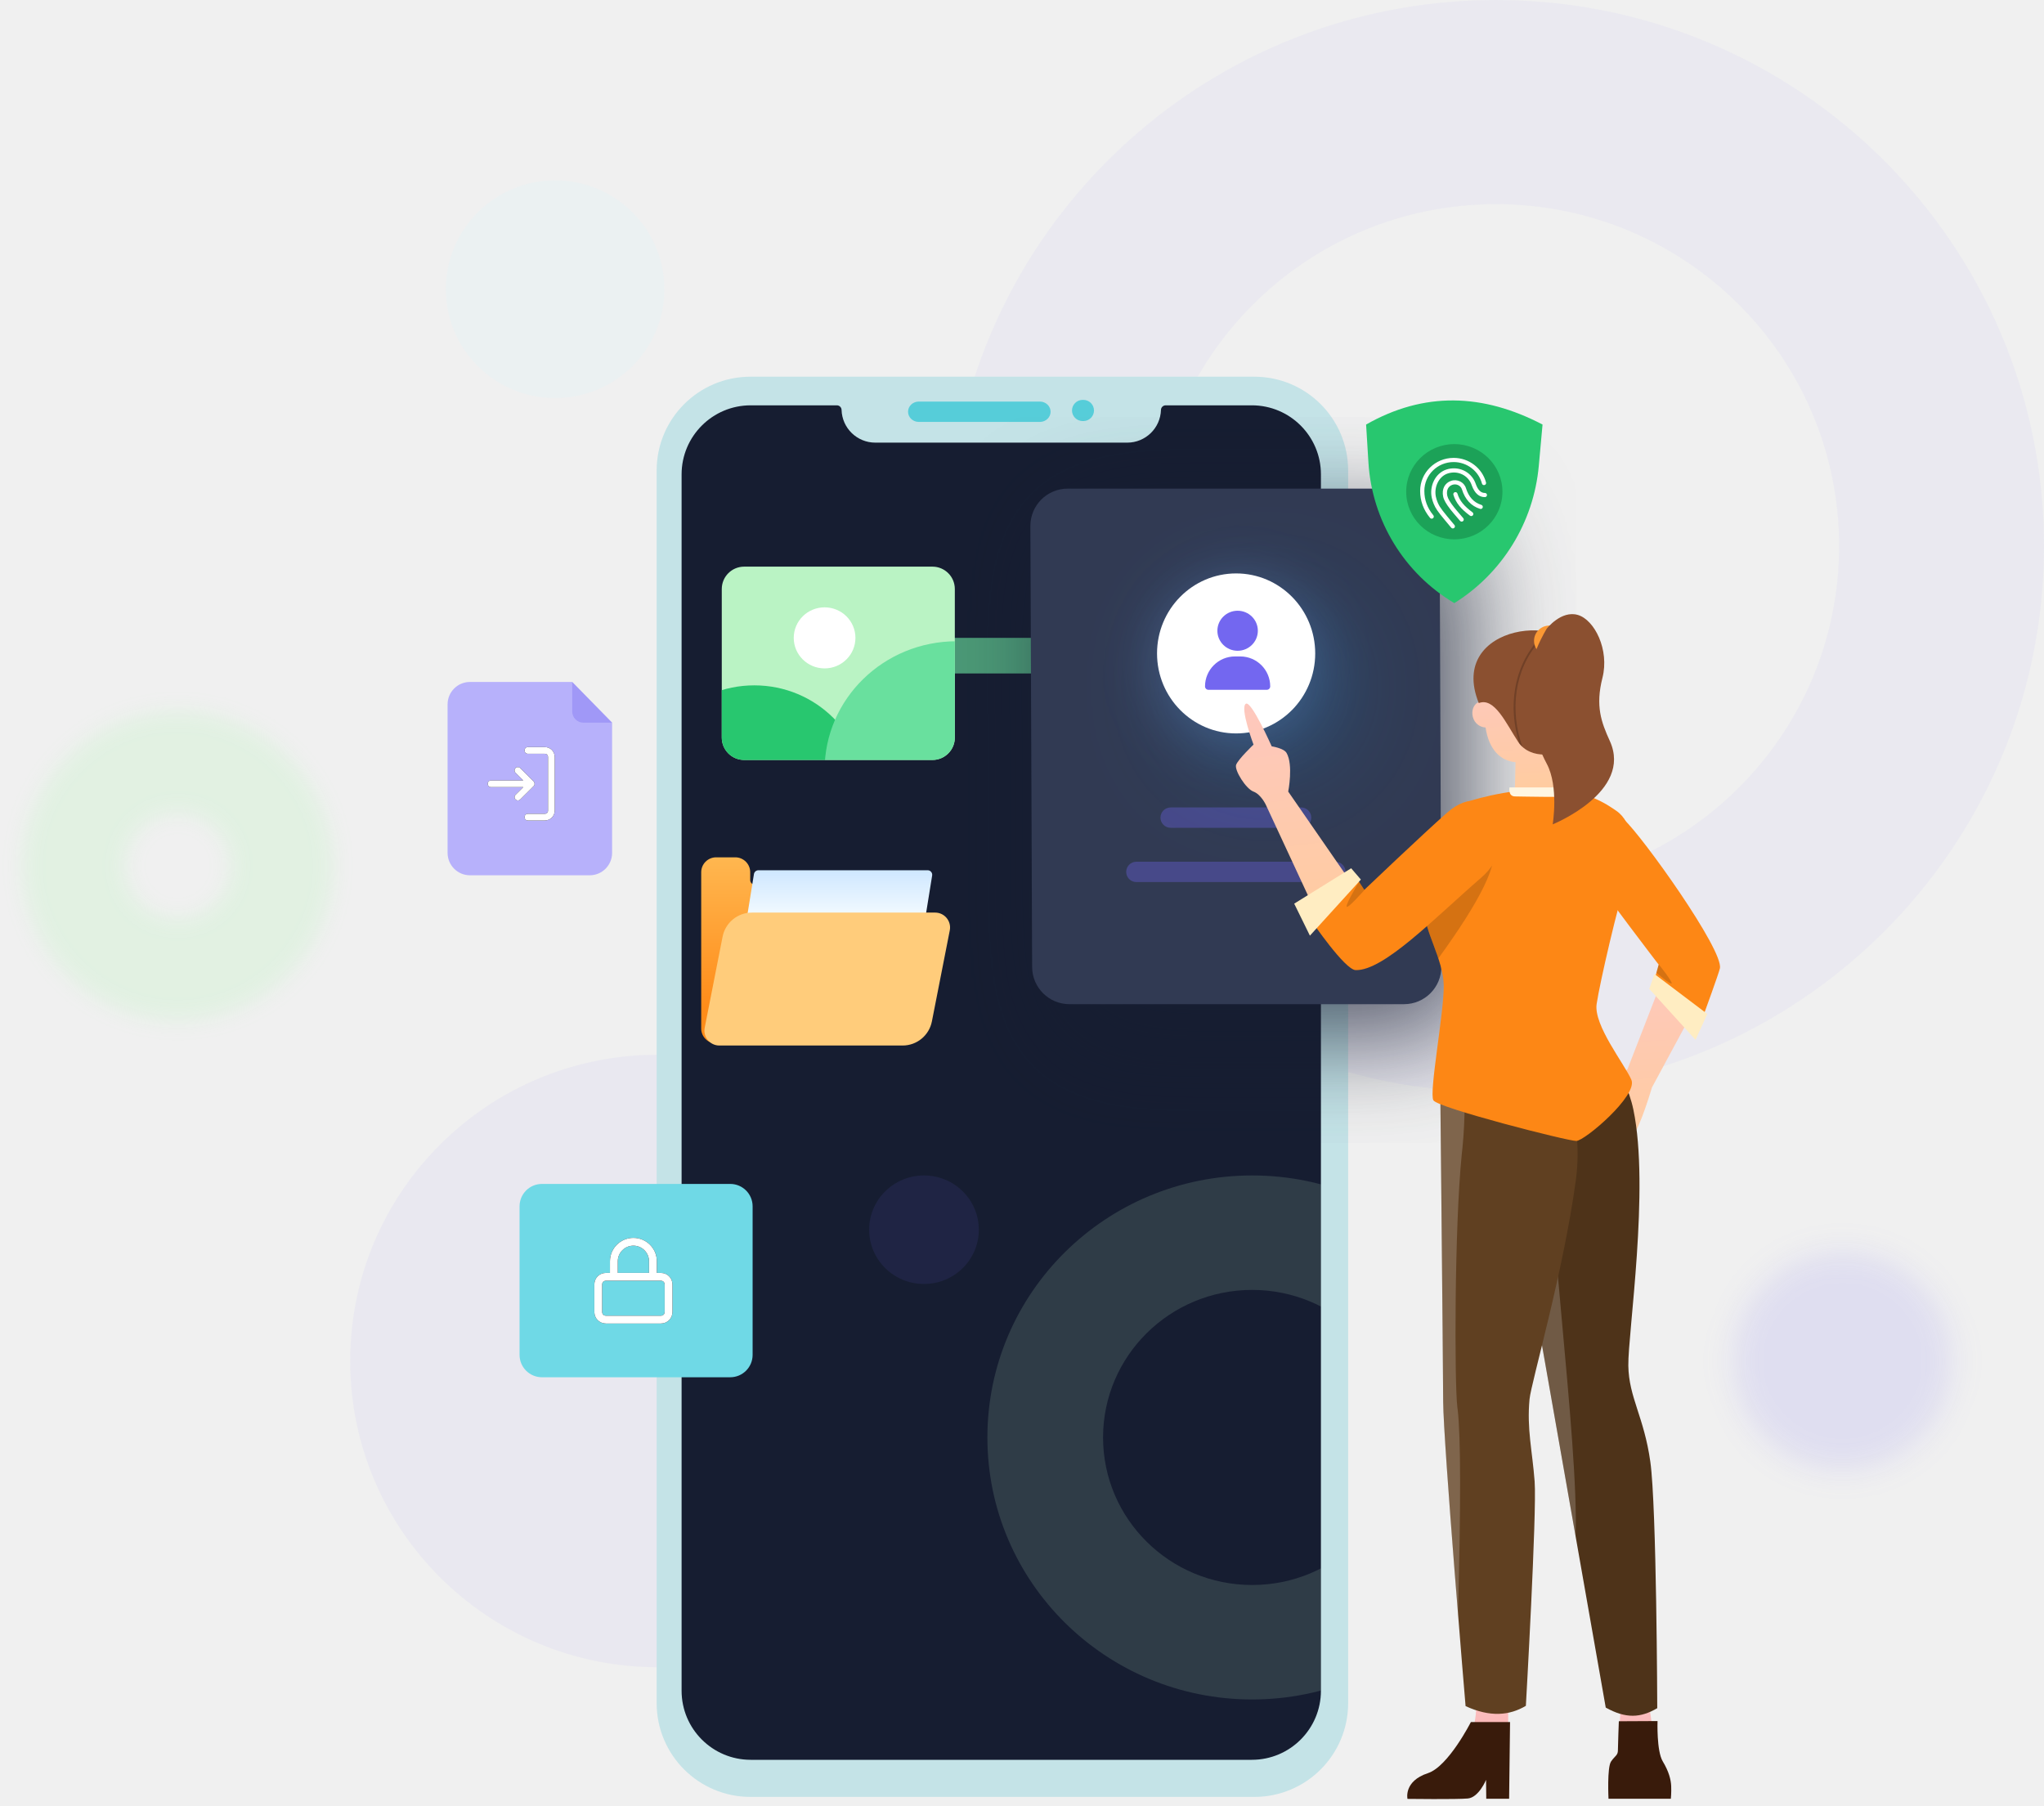
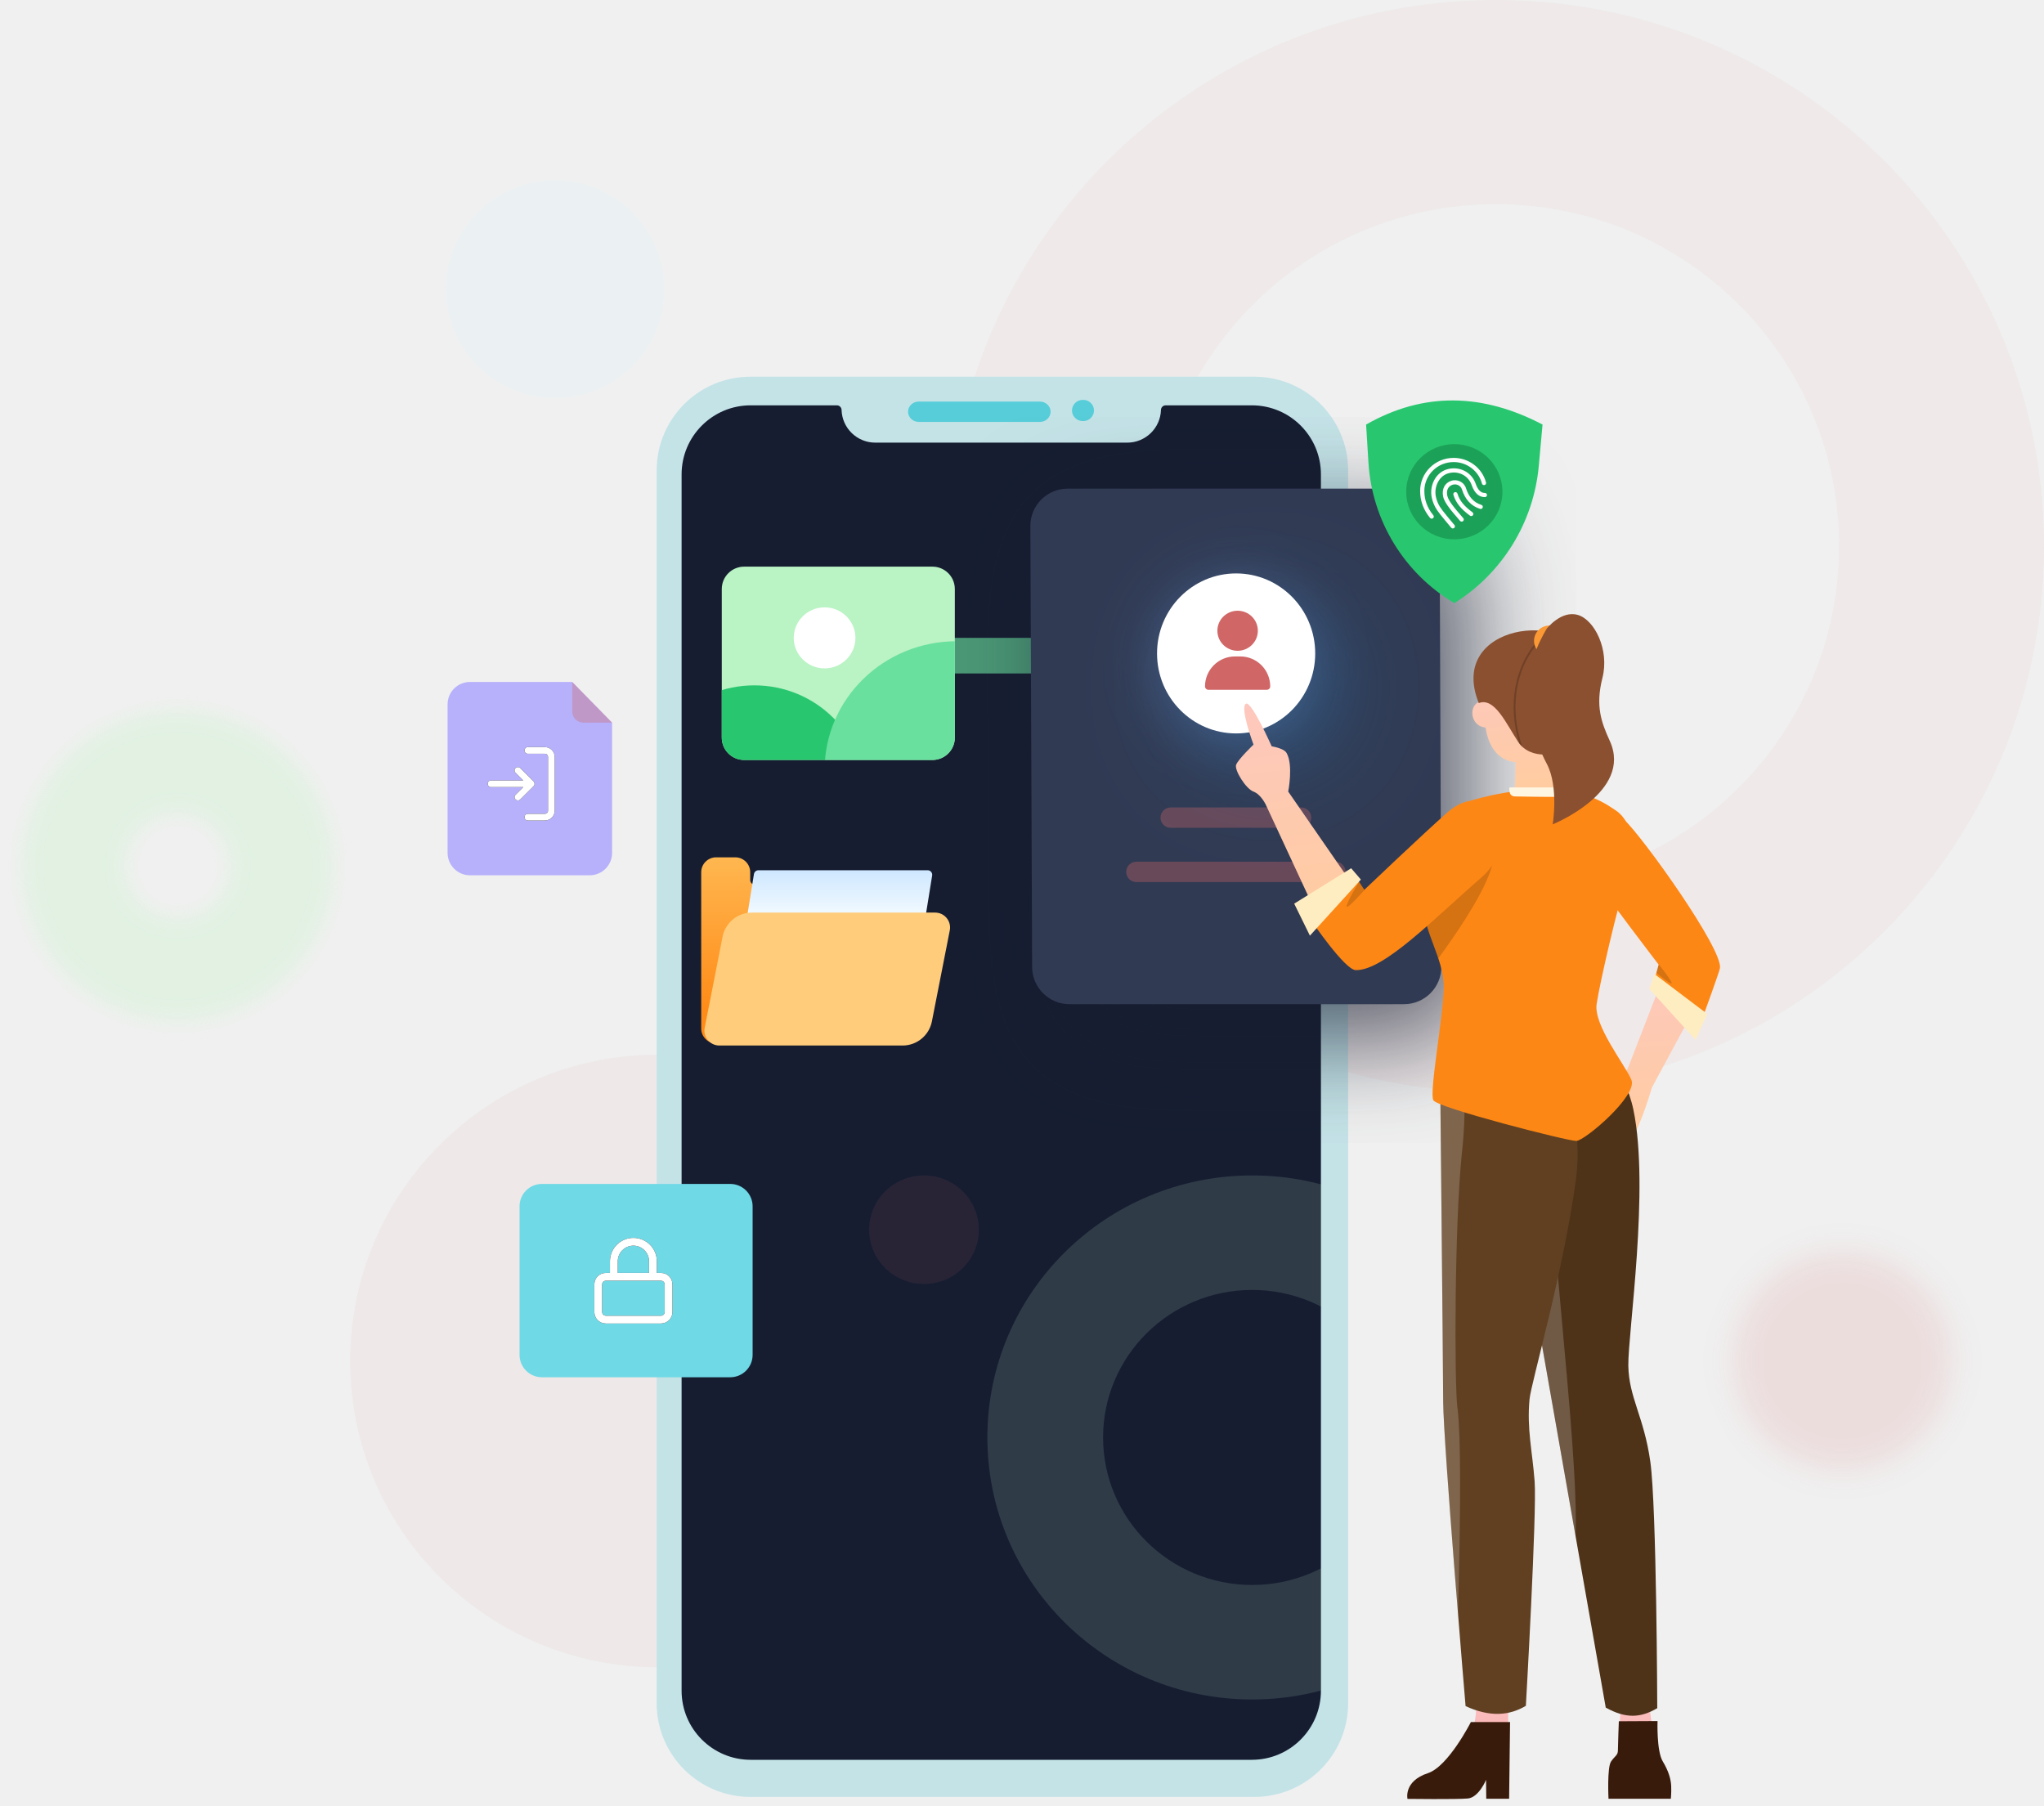
<svg xmlns="http://www.w3.org/2000/svg" width="548" height="484" viewBox="0 0 548 484" fill="none">
  <g id="Illustration">
    <g id="Shape">
-       <path id="Oval" opacity="0.053" fill-rule="evenodd" clip-rule="evenodd" d="M548 146.415C548 65.552 482.211 0 401.056 0C319.901 0 254.111 65.552 254.111 146.415C254.111 227.278 319.901 292.831 401.056 292.831C482.211 292.831 548 227.278 548 146.415ZM309.044 146.415C309.044 95.781 350.239 54.735 401.056 54.735C451.872 54.735 493.067 95.781 493.067 146.415C493.067 197.049 451.872 238.096 401.056 238.096C350.239 238.096 309.044 197.049 309.044 146.415Z" fill="#7367F0" />
+       <path id="Oval" opacity="0.053" fill-rule="evenodd" clip-rule="evenodd" d="M548 146.415C548 65.552 482.211 0 401.056 0C319.901 0 254.111 65.552 254.111 146.415C254.111 227.278 319.901 292.831 401.056 292.831C482.211 292.831 548 227.278 548 146.415ZM309.044 146.415C309.044 95.781 350.239 54.735 401.056 54.735C451.872 54.735 493.067 95.781 493.067 146.415C493.067 197.049 451.872 238.096 401.056 238.096C350.239 238.096 309.044 197.049 309.044 146.415Z" fill="#D06666" />
      <g id="Oval_2" opacity="0.141" filter="url(#filter0_f)">
        <path fill-rule="evenodd" clip-rule="evenodd" d="M89.314 232.166C89.314 209.243 70.664 190.659 47.657 190.659C24.651 190.659 6 209.243 6 232.166C6 255.09 24.651 273.673 47.657 273.673C70.664 273.673 89.314 255.09 89.314 232.166ZM33.466 232.166C33.466 224.357 39.82 218.027 47.657 218.027C55.495 218.027 61.848 224.357 61.848 232.166C61.848 239.976 55.495 246.306 47.657 246.306C39.82 246.306 33.466 239.976 33.466 232.166Z" fill="#8BF78F" />
      </g>
-       <ellipse id="Oval_3" cx="176.29" cy="364.898" rx="82.399" ry="82.102" fill="#7367F0" fill-opacity="0.061" />
+       <ellipse id="Oval_3" cx="176.29" cy="364.898" rx="82.399" ry="82.102" fill="#D06666" fill-opacity="0.061" />
      <ellipse id="Oval_4" opacity="0.141" cx="148.825" cy="77.541" rx="29.297" ry="29.192" fill="#CEF5FF" />
      <g id="Oval_5" filter="url(#filter1_f)">
-         <ellipse cx="493.983" cy="364.898" rx="29.297" ry="29.192" fill="#7367F0" fill-opacity="0.136" />
+         <ellipse cx="493.983" cy="364.898" rx="29.297" ry="29.192" fill="#D06666" fill-opacity="0.136" />
      </g>
    </g>
    <g id="File Organizer">
      <g id="Phone3">
        <path id="Rectangle" fill-rule="evenodd" clip-rule="evenodd" d="M176.051 126.137C176.051 112.254 187.305 101 201.188 101H336.301C350.184 101 361.438 112.254 361.438 126.137V456.637C361.438 470.52 350.184 481.774 336.301 481.774H201.188C187.305 481.774 176.051 470.52 176.051 456.637V126.137Z" fill="#C4E3E7" />
        <g id="Group 48">
          <path id="Rectangle_2" fill-rule="evenodd" clip-rule="evenodd" d="M182.737 127.195C182.737 116.966 191.03 108.673 201.259 108.673H224.364C225.046 108.673 225.605 109.216 225.625 109.898V109.898C225.768 114.787 229.772 118.676 234.663 118.676H302.219C307.11 118.676 311.114 114.787 311.257 109.898V109.898C311.277 109.216 311.835 108.673 312.518 108.673H335.622C345.852 108.673 354.144 116.966 354.144 127.195V453.306C354.144 463.535 345.852 471.828 335.622 471.828H201.259C191.03 471.828 182.737 463.535 182.737 453.306V127.195Z" fill="#161D31" />
          <mask id="mask0" mask-type="alpha" maskUnits="userSpaceOnUse" x="182" y="108" width="173" height="364">
            <path id="Rectangle_3" fill-rule="evenodd" clip-rule="evenodd" d="M182.737 127.195C182.737 116.966 191.03 108.673 201.259 108.673H224.364C225.046 108.673 225.605 109.216 225.625 109.898V109.898C225.768 114.787 229.772 118.676 234.663 118.676H302.219C307.11 118.676 311.114 114.787 311.257 109.898V109.898C311.277 109.216 311.835 108.673 312.518 108.673H335.622C345.852 108.673 354.144 116.966 354.144 127.195V453.306C354.144 463.535 345.852 471.828 335.622 471.828H201.259C191.03 471.828 182.737 463.535 182.737 453.306V127.195Z" fill="white" />
          </mask>
          <g mask="url(#mask0)">
-             <ellipse id="Oval_6" opacity="0.099" cx="247.722" cy="329.703" rx="14.702" ry="14.55" fill="#7367F0" />
+             <ellipse id="Oval_6" opacity="0.099" cx="247.722" cy="329.703" rx="14.702" ry="14.55" fill="#D06666" />
            <path id="Oval_7" opacity="0.141" fill-rule="evenodd" clip-rule="evenodd" d="M335.704 315.153C374.906 315.153 406.686 346.604 406.686 385.401C406.686 424.198 374.906 455.649 335.704 455.649C296.501 455.649 264.722 424.198 264.722 385.401C264.722 346.604 296.501 315.153 335.704 315.153ZM335.704 345.844C313.629 345.844 295.733 363.555 295.733 385.401C295.733 407.248 313.629 424.958 335.704 424.958C357.779 424.958 375.674 407.248 375.674 385.401C375.674 363.555 357.779 345.844 335.704 345.844Z" fill="#C8F5D0" />
            <path id="Rectangle_4" fill-rule="evenodd" clip-rule="evenodd" d="M203.617 175.795C203.617 173.158 205.755 171.021 208.391 171.021H329.781C332.417 171.021 334.555 173.158 334.555 175.795V175.795C334.555 178.431 332.417 180.569 329.781 180.569H208.391C205.755 180.569 203.617 178.431 203.617 175.795V175.795Z" fill="#68DE9E" fill-opacity="0.642" />
          </g>
        </g>
        <path id="Path" d="M278.793 107.666C280.378 107.666 281.664 108.888 281.664 110.394C281.664 111.868 280.435 113.068 278.898 113.121L278.793 113.122H246.324C244.738 113.122 243.452 111.901 243.452 110.394C243.452 108.921 244.681 107.721 246.218 107.668L246.324 107.666H278.793Z" fill="#56CDD9" />
        <path id="Path_2" d="M290.429 107.211C292.015 107.211 293.301 108.484 293.301 110.053C293.301 111.588 292.072 112.838 290.535 112.893L290.429 112.895H290.279C288.693 112.895 287.407 111.623 287.407 110.053C287.407 108.519 288.636 107.268 290.173 107.213L290.279 107.211H290.429Z" fill="#56CDD9" />
      </g>
      <g id="Icon54">
        <g id="Group 37">
          <path id="Rectangle_5" fill-rule="evenodd" clip-rule="evenodd" d="M187.996 233.861C187.996 231.652 189.787 229.861 191.996 229.861L197.132 229.861C199.341 229.861 201.132 231.652 201.132 233.861V235.965C201.132 236.638 201.678 237.184 202.351 237.184H243.654C245.864 237.184 247.654 238.975 247.654 241.184V275.755C247.654 277.964 245.864 279.755 243.654 279.755H191.996C189.787 279.755 187.996 277.964 187.996 275.755V233.861Z" fill="url(#paint0_linear)" />
          <path id="Rectangle_6" fill-rule="evenodd" clip-rule="evenodd" d="M202.134 234.351C202.23 233.76 202.74 233.326 203.338 233.326H248.707C249.458 233.326 250.031 233.998 249.911 234.739L243.1 276.997C243.005 277.588 242.495 278.022 241.897 278.022H196.527C195.776 278.022 195.204 277.35 195.323 276.609L202.134 234.351Z" fill="url(#paint1_linear)" />
          <path id="Rectangle_7" fill-rule="evenodd" clip-rule="evenodd" d="M250.713 244.677C253.232 244.677 255.124 246.976 254.638 249.448L249.842 273.86C249.105 277.612 245.816 280.318 241.992 280.318H192.858C190.34 280.318 188.448 278.018 188.933 275.547L193.73 251.135C194.467 247.383 197.756 244.677 201.579 244.677L250.713 244.677Z" fill="#FFCC7B" />
        </g>
      </g>
      <g id="Group 28">
        <path id="Rectangle_8" fill-rule="evenodd" clip-rule="evenodd" d="M120 188.842C120 185.528 122.686 182.842 126 182.842H153.414L164.105 193.754V228.675C164.105 231.989 161.419 234.675 158.105 234.675H126C122.686 234.675 120 231.989 120 228.675V188.842Z" fill="#B7B1FB" />
        <g id="Icon">
          <path id="Mask" fill-rule="evenodd" clip-rule="evenodd" d="M146.031 219.984C147.557 219.984 148.724 218.821 148.724 217.3V202.986C148.724 201.465 147.557 200.302 146.031 200.302H141.543C141.005 200.302 140.646 200.66 140.646 201.197C140.646 201.734 141.005 202.092 141.543 202.092H146.031C146.57 202.092 146.929 202.45 146.929 202.986V217.3C146.929 217.837 146.57 218.195 146.031 218.195H141.543C141.005 218.195 140.646 218.553 140.646 219.089C140.646 219.626 141.005 219.984 141.543 219.984H146.031ZM143.249 209.785C143.338 210.054 143.338 210.322 143.249 210.501C143.249 210.591 143.159 210.68 143.069 210.77L139.479 214.348C139.299 214.527 139.03 214.616 138.85 214.616C138.671 214.616 138.401 214.527 138.222 214.348C137.863 213.99 137.863 213.453 138.222 213.096L140.286 211.038H131.669C131.131 211.038 130.771 210.68 130.771 210.143C130.771 209.607 131.131 209.249 131.669 209.249H140.286L138.222 207.191C137.863 206.833 137.863 206.296 138.222 205.939C138.581 205.581 139.12 205.581 139.479 205.939L143.069 209.517C143.114 209.562 143.136 209.607 143.159 209.651C143.181 209.696 143.204 209.741 143.249 209.785Z" fill="black" />
          <mask id="mask1" mask-type="alpha" maskUnits="userSpaceOnUse" x="130" y="200" width="19" height="20">
            <path id="Mask_2" fill-rule="evenodd" clip-rule="evenodd" d="M146.031 219.984C147.557 219.984 148.724 218.821 148.724 217.3V202.986C148.724 201.465 147.557 200.302 146.031 200.302H141.543C141.005 200.302 140.646 200.66 140.646 201.197C140.646 201.734 141.005 202.092 141.543 202.092H146.031C146.57 202.092 146.929 202.45 146.929 202.986V217.3C146.929 217.837 146.57 218.195 146.031 218.195H141.543C141.005 218.195 140.646 218.553 140.646 219.089C140.646 219.626 141.005 219.984 141.543 219.984H146.031ZM143.249 209.785C143.338 210.054 143.338 210.322 143.249 210.501C143.249 210.591 143.159 210.68 143.069 210.77L139.479 214.348C139.299 214.527 139.03 214.616 138.85 214.616C138.671 214.616 138.401 214.527 138.222 214.348C137.863 213.99 137.863 213.453 138.222 213.096L140.286 211.038H131.669C131.131 211.038 130.771 210.68 130.771 210.143C130.771 209.607 131.131 209.249 131.669 209.249H140.286L138.222 207.191C137.863 206.833 137.863 206.296 138.222 205.939C138.581 205.581 139.12 205.581 139.479 205.939L143.069 209.517C143.114 209.562 143.136 209.607 143.159 209.651C143.181 209.696 143.204 209.741 143.249 209.785Z" fill="white" />
          </mask>
          <g mask="url(#mask1)">
            <g id="Icon Color">
              <rect id="ð¨ Icon Color" x="128.977" y="199.408" width="21.543" height="21.471" fill="white" />
            </g>
          </g>
        </g>
-         <path id="Path_3" opacity="0.34" d="M164.106 193.754H156.414C154.757 193.754 153.414 192.411 153.414 190.754V182.842L164.106 193.754Z" fill="#7367F0" />
+         <path id="Path_3" opacity="0.34" d="M164.106 193.754H156.414C154.757 193.754 153.414 192.411 153.414 190.754V182.842L164.106 193.754Z" fill="#D06666" />
      </g>
      <g id="Group">
        <path id="Rectangle_9" fill-rule="evenodd" clip-rule="evenodd" d="M139.296 323.427C139.296 320.113 141.982 317.427 145.296 317.427H195.778C199.092 317.427 201.778 320.113 201.778 323.427V363.26C201.778 366.574 199.092 369.26 195.778 369.26H145.296C141.982 369.26 139.296 366.574 139.296 363.26V323.427Z" fill="#6FD9E6" />
        <g id="Icon_2">
          <path id="Mask_3" fill-rule="evenodd" clip-rule="evenodd" d="M177.147 341.283H176.1V338.152C176.1 334.708 173.272 331.89 169.816 331.89C166.36 331.89 163.533 334.708 163.533 338.152V341.283H162.485C160.705 341.283 159.344 342.64 159.344 344.415V351.721C159.344 353.495 160.705 354.852 162.485 354.852H177.147C178.927 354.852 180.289 353.495 180.289 351.721V344.415C180.289 342.64 178.927 341.283 177.147 341.283ZM165.627 338.152C165.627 335.856 167.512 333.977 169.816 333.977C172.12 333.977 174.005 335.856 174.005 338.152V341.283H165.627V338.152ZM177.147 352.764C177.775 352.764 178.194 352.347 178.194 351.721V344.415C178.194 343.788 177.775 343.371 177.147 343.371H162.485C161.857 343.371 161.438 343.788 161.438 344.415V351.721C161.438 352.347 161.857 352.764 162.485 352.764H177.147Z" fill="black" />
          <mask id="mask2" mask-type="alpha" maskUnits="userSpaceOnUse" x="159" y="331" width="22" height="24">
            <path id="Mask_4" fill-rule="evenodd" clip-rule="evenodd" d="M177.147 341.283H176.1V338.152C176.1 334.708 173.272 331.89 169.816 331.89C166.36 331.89 163.533 334.708 163.533 338.152V341.283H162.485C160.705 341.283 159.344 342.64 159.344 344.415V351.721C159.344 353.495 160.705 354.852 162.485 354.852H177.147C178.927 354.852 180.289 353.495 180.289 351.721V344.415C180.289 342.64 178.927 341.283 177.147 341.283ZM165.627 338.152C165.627 335.856 167.512 333.977 169.816 333.977C172.12 333.977 174.005 335.856 174.005 338.152V341.283H165.627V338.152ZM177.147 352.764C177.775 352.764 178.194 352.347 178.194 351.721V344.415C178.194 343.788 177.775 343.371 177.147 343.371H162.485C161.857 343.371 161.438 343.788 161.438 344.415V351.721C161.438 352.347 161.857 352.764 162.485 352.764H177.147Z" fill="white" />
          </mask>
          <g mask="url(#mask2)">
            <g id="Icon Color_2">
              <rect id="ð¨ Icon Color_2" x="157.249" y="330.846" width="25.134" height="25.049" fill="white" />
            </g>
          </g>
        </g>
      </g>
      <g id="Group 34">
        <path id="Rectangle_10" d="M193.509 157.924C193.509 154.61 196.195 151.924 199.509 151.924H249.991C253.305 151.924 255.991 154.61 255.991 157.924V197.757C255.991 201.071 253.305 203.757 249.991 203.757H199.509C196.195 203.757 193.509 201.071 193.509 197.757V157.924Z" fill="#BAF3C4" />
        <mask id="mask3" mask-type="alpha" maskUnits="userSpaceOnUse" x="193" y="151" width="63" height="53">
          <path id="Rectangle_11" d="M193.509 157.924C193.509 154.61 196.195 151.924 199.509 151.924H249.991C253.305 151.924 255.991 154.61 255.991 157.924V197.757C255.991 201.071 253.305 203.757 249.991 203.757H199.509C196.195 203.757 193.509 201.071 193.509 197.757V157.924Z" fill="white" />
        </mask>
        <g mask="url(#mask3)">
          <ellipse id="Oval_8" cx="221.074" cy="171.021" rx="8.27" ry="8.184" fill="white" />
          <ellipse id="Oval_9" cx="202.238" cy="213.306" rx="29.863" ry="29.554" fill="#28C76F" />
          <ellipse id="Oval_10" cx="256.45" cy="206.485" rx="35.376" ry="34.556" fill="#69E09E" />
        </g>
      </g>
      <g id="Group 23">
        <g id="Rectangle_12" filter="url(#filter2_d)">
          <path fill-rule="evenodd" clip-rule="evenodd" d="M276.246 141.049C276.224 135.51 280.708 131.009 286.246 131.009L375.958 131.009C381.465 131.009 385.936 135.462 385.958 140.969L386.429 259.191C386.451 264.729 381.968 269.231 376.429 269.231H286.718C281.21 269.231 276.74 264.778 276.718 259.271L276.246 141.049Z" fill="#313A53" />
        </g>
-         <path id="Rectangle_13" opacity="0.34" d="M311.123 219.216C311.123 217.71 312.344 216.488 313.851 216.488H348.825C350.332 216.488 351.553 217.71 351.553 219.216V219.216C351.553 220.723 350.332 221.944 348.825 221.944H313.851C312.344 221.944 311.123 220.723 311.123 219.216V219.216Z" fill="#7367F0" />
-         <path id="Rectangle_14" opacity="0.34" d="M301.935 233.766C301.935 232.259 303.156 231.038 304.663 231.038H358.014C359.52 231.038 360.742 232.259 360.742 233.766V233.766C360.742 235.273 359.52 236.494 358.014 236.494H304.663C303.156 236.494 301.935 235.273 301.935 233.766V233.766Z" fill="#7367F0" />
+         <path id="Rectangle_13" opacity="0.34" d="M311.123 219.216C311.123 217.71 312.344 216.488 313.851 216.488H348.825C350.332 216.488 351.553 217.71 351.553 219.216V219.216C351.553 220.723 350.332 221.944 348.825 221.944H313.851C312.344 221.944 311.123 220.723 311.123 219.216V219.216Z" fill="#D06666" />
+         <path id="Rectangle_14" opacity="0.34" d="M301.935 233.766C301.935 232.259 303.156 231.038 304.663 231.038H358.014C359.52 231.038 360.742 232.259 360.742 233.766V233.766C360.742 235.273 359.52 236.494 358.014 236.494H304.663C303.156 236.494 301.935 235.273 301.935 233.766V233.766Z" fill="#D06666" />
        <g id="Icon8">
          <g id="Oval_11" filter="url(#filter3_dd)">
            <ellipse cx="331.407" cy="175.192" rx="21.203" ry="21.45" fill="white" />
          </g>
          <g id="Group 70">
-             <path id="Combined Shape" fill-rule="evenodd" clip-rule="evenodd" d="M331.807 174.481C334.802 174.481 337.231 172.078 337.231 169.113C337.231 166.149 334.802 163.746 331.807 163.746C328.811 163.746 326.383 166.149 326.383 169.113C326.383 172.078 328.811 174.481 331.807 174.481ZM331.097 176.001C326.663 176.001 323.068 179.595 323.068 184.029C323.068 184.536 323.479 184.947 323.986 184.947H339.628C340.134 184.947 340.545 184.536 340.545 184.029C340.545 179.595 336.951 176.001 332.517 176.001H331.097Z" fill="#7367F0" />
+             <path id="Combined Shape" fill-rule="evenodd" clip-rule="evenodd" d="M331.807 174.481C334.802 174.481 337.231 172.078 337.231 169.113C337.231 166.149 334.802 163.746 331.807 163.746C328.811 163.746 326.383 166.149 326.383 169.113C326.383 172.078 328.811 174.481 331.807 174.481ZM331.097 176.001C326.663 176.001 323.068 179.595 323.068 184.029C323.068 184.536 323.479 184.947 323.986 184.947H339.628C340.134 184.947 340.545 184.536 340.545 184.029C340.545 179.595 336.951 176.001 332.517 176.001H331.097Z" fill="#D06666" />
          </g>
        </g>
      </g>
      <g id="Wom3.5">
        <g id="RArm">
          <path id="Path_4" fill-rule="evenodd" clip-rule="evenodd" d="M436.346 286.631C436.346 286.631 426.071 296.69 426.701 297.674C427.331 298.664 432.509 296.363 432.509 296.363C432.509 296.363 426.049 306.93 427.378 307.742C428.707 308.554 435.504 306.91 437.588 304.732C439.672 302.554 442.889 291.562 442.889 291.562L458.517 262.597L447.183 258.715L436.346 286.631Z" fill="url(#paint2_linear)" />
          <path id="Path_5" fill-rule="evenodd" clip-rule="evenodd" d="M425.853 233.087C430.168 239.723 444.693 258.633 444.693 258.633L443.635 262.406L456.984 271.463C456.984 271.463 460.776 261.095 461.105 259.636C462.19 254.825 440.26 224.12 435.35 219.683C427.618 212.697 419.258 222.947 425.853 233.087Z" fill="#FD8715" />
          <path id="Path_6" fill-rule="evenodd" clip-rule="evenodd" d="M448.166 263.653C448.415 263.173 444.716 258.565 444.716 258.565L444.089 260.806C444.089 260.806 447.917 264.134 448.166 263.653Z" fill="black" fill-opacity="0.16" />
          <path id="Path 70" fill-rule="evenodd" clip-rule="evenodd" d="M443.552 261.14L457.734 271.858L454.574 278.79L442.174 265.14L443.552 261.14Z" fill="#FFEDC2" />
        </g>
        <g id="RLeg">
          <path id="Path_7" fill-rule="evenodd" clip-rule="evenodd" d="M434.6 456.208L433.812 469.49L443.91 469.75L442.012 456.208H434.6Z" fill="url(#paint3_linear)" />
          <path id="Path_8" fill-rule="evenodd" clip-rule="evenodd" d="M444.389 461.44C444.389 461.44 444.105 469.439 445.779 472.232C447.463 475.024 447.974 477.189 448.048 478.859C448.128 480.65 447.957 482.272 447.957 482.272H431.244C431.244 482.272 430.826 473.856 431.933 472.269C433.039 470.683 433.766 470.655 433.766 469.253C433.774 467.851 434.014 461.493 434.014 461.493L444.389 461.44Z" fill="#391B0B" />
          <path id="Path_9" fill-rule="evenodd" clip-rule="evenodd" d="M399.024 278.88L425.219 276.062L425.604 276.416C427.471 278.176 435.584 286.352 437.916 297.527C442.317 318.624 436.426 357.589 436.557 366.134C436.681 374.678 440.761 379.833 442.456 391.914C444.152 403.995 444.312 457.987 444.312 457.987C439.817 460.623 435.861 460.812 430.502 457.828L399.024 278.88Z" fill="#4E3319" />
          <path id="Path_10" fill-rule="evenodd" clip-rule="evenodd" d="M422.423 411.899L399.024 278.88L413.589 277.313C414.238 323.523 423.295 385.987 422.423 411.899Z" fill="white" fill-opacity="0.192" />
        </g>
        <g id="LLeg">
          <path id="Path_11" fill-rule="evenodd" clip-rule="evenodd" d="M404.39 454.811L395.779 454.949C395.779 454.949 396.345 463.795 393.034 466.791L392.853 466.948C388.856 470.263 404.277 469.067 404.277 469.067L404.39 454.811Z" fill="url(#paint4_linear)" />
          <path id="Path_12" fill-rule="evenodd" clip-rule="evenodd" d="M404.847 461.706L404.599 482.264L398.467 482.269L398.414 477.203C398.414 477.203 396.48 481.926 393.524 482.199C390.56 482.472 377.35 482.304 377.35 482.304C377.35 482.304 376.252 477.562 382.828 475.408C388.297 473.618 394.345 461.706 394.345 461.706H404.847Z" fill="#391B0B" />
          <path id="Path_13" fill-rule="evenodd" clip-rule="evenodd" d="M386.031 280.708L415.445 279.722L415.665 280.124C417.092 282.804 424.913 298.489 422.498 316.319C419.109 341.345 410.492 370.683 410.07 375.165C409.318 383.155 410.822 388.941 411.439 397.194C412.056 405.448 409.087 457.355 409.087 457.355C404.722 459.953 399.528 460.463 392.925 457.434C392.925 457.434 386.964 386.928 386.92 375.77C386.876 364.612 386.031 280.708 386.031 280.708Z" fill="#604021" />
          <path id="Path_14" fill-rule="evenodd" clip-rule="evenodd" d="M392.084 307.777L391.889 309.631C389.928 329.183 389.943 370.705 390.702 377.109L390.806 377.934C391.648 385.16 391.676 403.505 390.888 432.97L389.864 420.255C387.921 395.79 386.94 380.961 386.92 375.77L386.884 370.396C386.715 348.67 386.031 280.708 386.031 280.708L392.235 280.5C392.898 291.229 392.847 300.321 392.084 307.777Z" fill="white" fill-opacity="0.192" />
        </g>
        <g id="Head">
          <path id="Path_15" fill-rule="evenodd" clip-rule="evenodd" d="M397.247 188.036C393.628 188.428 393.884 194.725 398.29 195.054C399.19 201.124 402.402 204.016 406.317 204.351L406.1 213.533L423.418 213.523C423.418 213.523 418.542 207.036 418.785 198.157C419.028 189.276 418.622 180.934 418.622 180.934L396.19 181.333L397.247 188.036Z" fill="url(#paint5_linear)" />
          <path id="Path_16" fill-rule="evenodd" clip-rule="evenodd" d="M396.459 188.508C400.674 186.858 403.788 193.961 407.013 198.898C410.239 203.835 418.595 202.996 419.747 198.898C424.107 189.922 427.865 177.72 422.776 176.718C422.06 163.746 387.752 166.809 396.459 188.508Z" fill="#8B5030" />
          <path id="Combined Shape_2" fill-rule="evenodd" clip-rule="evenodd" d="M419.947 171.56H412.536H412.425L412.35 171.642C405.75 178.933 404.266 189.665 407.337 199.352C407.59 199.679 407.867 199.976 408.164 200.246C404.697 190.467 406.016 179.456 412.647 172.06H420.542C420.354 171.886 420.155 171.719 419.947 171.56Z" fill="black" fill-opacity="0.199" />
          <ellipse id="Oval_12" cx="415.413" cy="171.81" rx="4.135" ry="4.092" fill="#FB9934" />
        </g>
        <g id="Body">
          <path id="Path_17" fill-rule="evenodd" clip-rule="evenodd" d="M392.702 215.311C388.838 220.928 382.399 239.993 382.034 244.282C381.622 249.229 386.981 257.11 387.07 264.272C387.148 271.435 383.072 293.001 384.297 295.016C385.512 297.031 420.347 305.95 422.62 305.902C424.883 305.853 439.172 293.714 437.379 289.518C435.576 285.323 427.209 274.898 428.062 269.182C428.904 263.467 433.797 242.37 436.227 235.189C438.647 228.009 437.84 220.47 433.323 217.38C431.088 215.852 425.125 211.508 414.505 211.528C403.885 211.548 393.002 214.875 392.702 215.311Z" fill="#FD8715" />
          <path id="Path 68" fill-rule="evenodd" clip-rule="evenodd" d="M404.693 211.117C404.693 211.117 404.247 213.533 406.203 213.533C408.16 213.533 421.283 213.96 423.06 213.197C424.837 212.433 424.304 211.117 424.304 211.117H404.693Z" fill="#FFF6E1" />
          <path id="Path_18" fill-rule="evenodd" clip-rule="evenodd" d="M387.095 227.46L387.214 227.401C394.369 223.865 398.667 223.709 400.108 226.932C401.971 231.098 397.141 241.108 385.619 256.963C384.037 252.155 381.761 247.57 382.034 244.282C382.246 241.8 384.491 234.369 387.095 227.46Z" fill="black" fill-opacity="0.16" />
        </g>
        <g id="LArm">
          <path id="Path_19" fill-rule="evenodd" clip-rule="evenodd" d="M339.362 215.75C339.362 215.75 338.073 212.981 336.047 212.231C334.021 211.482 330.922 206.519 331.401 205.078C331.88 203.637 336.072 199.64 336.072 199.64C336.072 199.64 332.366 189.799 334.007 188.688C335.457 187.707 340.944 200.103 340.944 200.103C340.944 200.103 344.17 200.584 344.915 201.851C346.791 205.046 345.373 212.231 345.373 212.231L364.416 239.772L355.678 250.86L339.362 215.75Z" fill="url(#paint6_linear)" />
          <path id="Path_20" fill-rule="evenodd" clip-rule="evenodd" d="M387.976 217.886C381.536 223.548 365.782 238.571 365.782 238.571C365.782 238.571 363.441 235.022 363.441 235.022L351.66 246.961C351.66 246.961 360.547 260.007 363.441 260.098C370.982 260.335 384.493 246.246 397.195 235.244C408.583 225.38 399.982 207.33 387.976 217.886Z" fill="#FD8715" />
          <path id="Path_21" fill-rule="evenodd" clip-rule="evenodd" d="M365.829 238.589C365.829 238.589 361.41 243.647 361.045 243.095C360.681 242.544 364.379 236.395 364.379 236.395L365.829 238.589Z" fill="black" fill-opacity="0.16" />
          <path id="Path 69" fill-rule="evenodd" clip-rule="evenodd" d="M364.852 235.826L351.188 250.861L346.979 242.281L362.253 232.795L364.852 235.826Z" fill="#FFEDC2" />
        </g>
        <path id="Path_22" fill-rule="evenodd" clip-rule="evenodd" d="M414.689 168.553C414.689 168.553 418.558 163.565 423.026 164.874C427.494 166.182 431.536 174.204 429.617 181.744C427.707 189.285 429.282 193.586 431.598 198.668C437.82 212.339 416.278 221.019 416.278 221.019C416.278 221.019 417.959 210.889 414.689 204.772C411.322 198.472 409.41 190.394 409.41 185.45C409.41 176.854 414.689 168.553 414.689 168.553Z" fill="#8B5030" />
      </g>
      <g id="Group 39">
        <path id="Rectangle_15" fill-rule="evenodd" clip-rule="evenodd" d="M366.255 113.828C381.822 104.951 397.601 105.476 413.558 113.828L412.552 124.915C411.179 140.047 402.798 153.663 389.906 161.705V161.705V161.705C376.456 153.719 367.833 139.592 366.877 123.979L366.255 113.828Z" fill="#28C76F" />
        <ellipse id="Oval_13" cx="389.907" cy="131.836" rx="12.901" ry="12.767" fill="#1CA258" />
        <g id="Group 40">
          <path id="Path_23" fill-rule="evenodd" clip-rule="evenodd" d="M389.722 122.766C393.825 122.766 397.377 125.503 398.407 129.363C398.487 129.661 398.307 129.967 398.006 130.045C397.704 130.124 397.396 129.946 397.316 129.648C396.416 126.277 393.31 123.883 389.722 123.883C385.385 123.883 381.87 127.35 381.87 131.625C381.87 134.038 382.669 136.208 384.279 138.153C384.476 138.392 384.44 138.744 384.199 138.939C383.958 139.135 383.602 139.1 383.405 138.861C381.633 136.718 380.741 134.299 380.741 131.625C380.741 126.732 384.763 122.766 389.722 122.766Z" fill="white" />
          <path id="Path_24" fill-rule="evenodd" clip-rule="evenodd" d="M387.726 125.908C390.921 124.819 394.369 126.395 395.547 129.476L395.612 129.652C396.217 131.392 397.041 132.18 398.095 132.167C398.407 132.163 398.662 132.41 398.666 132.718C398.67 133.027 398.421 133.28 398.109 133.284C396.538 133.303 395.372 132.239 394.621 130.227L394.544 130.015C393.637 127.407 390.764 126.054 388.094 126.964C385.691 127.783 384.406 130.678 384.971 133.23C385.081 133.727 385.22 134.173 385.399 134.603L385.56 134.974C386.096 136.146 386.793 137.025 389.939 140.768C390.138 141.005 390.106 141.357 389.866 141.554C389.626 141.752 389.271 141.719 389.071 141.482L387.384 139.464C385.359 137.019 384.901 136.322 384.391 135.113L384.355 135.028C384.15 134.537 383.992 134.028 383.868 133.469C383.189 130.403 384.732 126.928 387.726 125.908Z" fill="white" />
          <path id="Path_25" fill-rule="evenodd" clip-rule="evenodd" d="M389.03 128.924C390.684 128.36 392.514 129.24 393.029 130.887C393.77 133.259 395.136 134.733 397.15 135.366C397.447 135.459 397.612 135.773 397.518 136.067C397.423 136.361 397.106 136.524 396.809 136.431C394.425 135.682 392.797 133.924 391.95 131.217C391.627 130.181 390.457 129.619 389.397 129.98C388.269 130.364 387.71 131.442 388.018 132.917C388.174 133.666 388.793 134.687 389.847 136.018L390.026 136.242C390.174 136.426 390.33 136.614 390.498 136.815L392.312 138.939C392.51 139.177 392.477 139.529 392.237 139.725C391.996 139.922 391.64 139.888 391.442 139.651L389.991 137.956L389.628 137.527C389.456 137.322 389.297 137.128 389.144 136.94L388.779 136.478C387.729 135.126 387.104 134.06 386.912 133.143C386.494 131.137 387.343 129.498 389.03 128.924Z" fill="white" />
          <path id="Path_26" fill-rule="evenodd" clip-rule="evenodd" d="M390.034 131.966C390.332 131.876 390.648 132.042 390.739 132.337C391.347 134.302 392.539 135.697 394.78 137.362C395.029 137.547 395.079 137.897 394.892 138.144C394.705 138.39 394.351 138.44 394.102 138.255C391.688 136.461 390.351 134.896 389.66 132.664C389.568 132.369 389.736 132.056 390.034 131.966Z" fill="white" />
        </g>
      </g>
    </g>
  </g>
  <defs>
    <filter id="filter0_f" x="0.563" y="185.223" width="94.187" height="93.887" filterUnits="userSpaceOnUse" color-interpolation-filters="sRGB">
      <feFlood flood-opacity="0" result="BackgroundImageFix" />
      <feBlend mode="normal" in="SourceGraphic" in2="BackgroundImageFix" result="shape" />
      <feGaussianBlur stdDeviation="2.718" result="effect1_foregroundBlur" />
    </filter>
    <filter id="filter1_f" x="456.531" y="327.551" width="74.904" height="74.693" filterUnits="userSpaceOnUse" color-interpolation-filters="sRGB">
      <feFlood flood-opacity="0" result="BackgroundImageFix" />
      <feBlend mode="normal" in="SourceGraphic" in2="BackgroundImageFix" result="shape" />
      <feGaussianBlur stdDeviation="4.077" result="effect1_foregroundBlur" />
    </filter>
    <filter id="filter2_d" x="256.246" y="112.009" width="166.183" height="194.222" filterUnits="userSpaceOnUse" color-interpolation-filters="sRGB">
      <feFlood flood-opacity="0" result="BackgroundImageFix" />
      <feColorMatrix in="SourceAlpha" type="matrix" values="0 0 0 0 0 0 0 0 0 0 0 0 0 0 0 0 0 0 127 0" />
      <feOffset dx="8" dy="9" />
      <feGaussianBlur stdDeviation="14" />
      <feColorMatrix type="matrix" values="0 0 0 0 0.086 0 0 0 0 0.114 0 0 0 0 0.192 0 0 0 0.7 0" />
      <feBlend mode="normal" in2="BackgroundImageFix" result="effect1_dropShadow" />
      <feBlend mode="normal" in="SourceGraphic" in2="effect1_dropShadow" result="shape" />
    </filter>
    <filter id="filter3_dd" x="290.204" y="134.743" width="98.405" height="98.899" filterUnits="userSpaceOnUse" color-interpolation-filters="sRGB">
      <feFlood flood-opacity="0" result="BackgroundImageFix" />
      <feColorMatrix in="SourceAlpha" type="matrix" values="0 0 0 0 0 0 0 0 0 0 0 0 0 0 0 0 0 0 127 0" />
      <feOffset dx="8" dy="9" />
      <feGaussianBlur stdDeviation="14" />
      <feColorMatrix type="matrix" values="0 0 0 0 0.076 0 0 0 0 0.583 0 0 0 0 0.879 0 0 0 0.229 0" />
      <feBlend mode="normal" in2="BackgroundImageFix" result="effect1_dropShadow" />
      <feColorMatrix in="SourceAlpha" type="matrix" values="0 0 0 0 0 0 0 0 0 0 0 0 0 0 0 0 0 0 127 0" />
      <feOffset dy="2" />
      <feGaussianBlur stdDeviation="7.5" />
      <feColorMatrix type="matrix" values="0 0 0 0 0.504 0 0 0 0 0.7 0 0 0 0 1 0 0 0 0.234 0" />
      <feBlend mode="normal" in2="effect1_dropShadow" result="effect2_dropShadow" />
      <feBlend mode="normal" in="SourceGraphic" in2="effect2_dropShadow" result="shape" />
    </filter>
    <linearGradient id="paint0_linear" x1="252.335" y1="270.363" x2="252.335" y2="212.641" gradientUnits="userSpaceOnUse">
      <stop stop-color="#FF8C19" />
      <stop offset="1" stop-color="#FFC967" />
    </linearGradient>
    <linearGradient id="paint1_linear" x1="245.482" y1="247.352" x2="245.482" y2="221.044" gradientUnits="userSpaceOnUse">
      <stop stop-color="#F8FDFF" />
      <stop offset="1" stop-color="#AAD4FF" />
    </linearGradient>
    <linearGradient id="paint2_linear" x1="424.08" y1="245.344" x2="427.481" y2="304.907" gradientUnits="userSpaceOnUse">
      <stop stop-color="#FDC6C6" />
      <stop offset="1" stop-color="#FFCCA1" />
    </linearGradient>
    <linearGradient id="paint3_linear" x1="432.065" y1="452.911" x2="433.457" y2="469.005" gradientUnits="userSpaceOnUse">
      <stop stop-color="#FDC6C6" />
      <stop offset="1" stop-color="#FAB2B2" />
    </linearGradient>
    <linearGradient id="paint4_linear" x1="390.081" y1="451.289" x2="391.397" y2="468.509" gradientUnits="userSpaceOnUse">
      <stop stop-color="#FDC6C6" />
      <stop offset="1" stop-color="#FAB2B2" />
    </linearGradient>
    <linearGradient id="paint5_linear" x1="389.777" y1="172.999" x2="392.621" y2="211.821" gradientUnits="userSpaceOnUse">
      <stop stop-color="#FDC6C6" />
      <stop offset="1" stop-color="#FFCCA1" />
    </linearGradient>
    <linearGradient id="paint6_linear" x1="325.63" y1="173.485" x2="334.537" y2="246.91" gradientUnits="userSpaceOnUse">
      <stop stop-color="#FDC6C6" />
      <stop offset="1" stop-color="#FFCCA1" />
    </linearGradient>
  </defs>
</svg>
